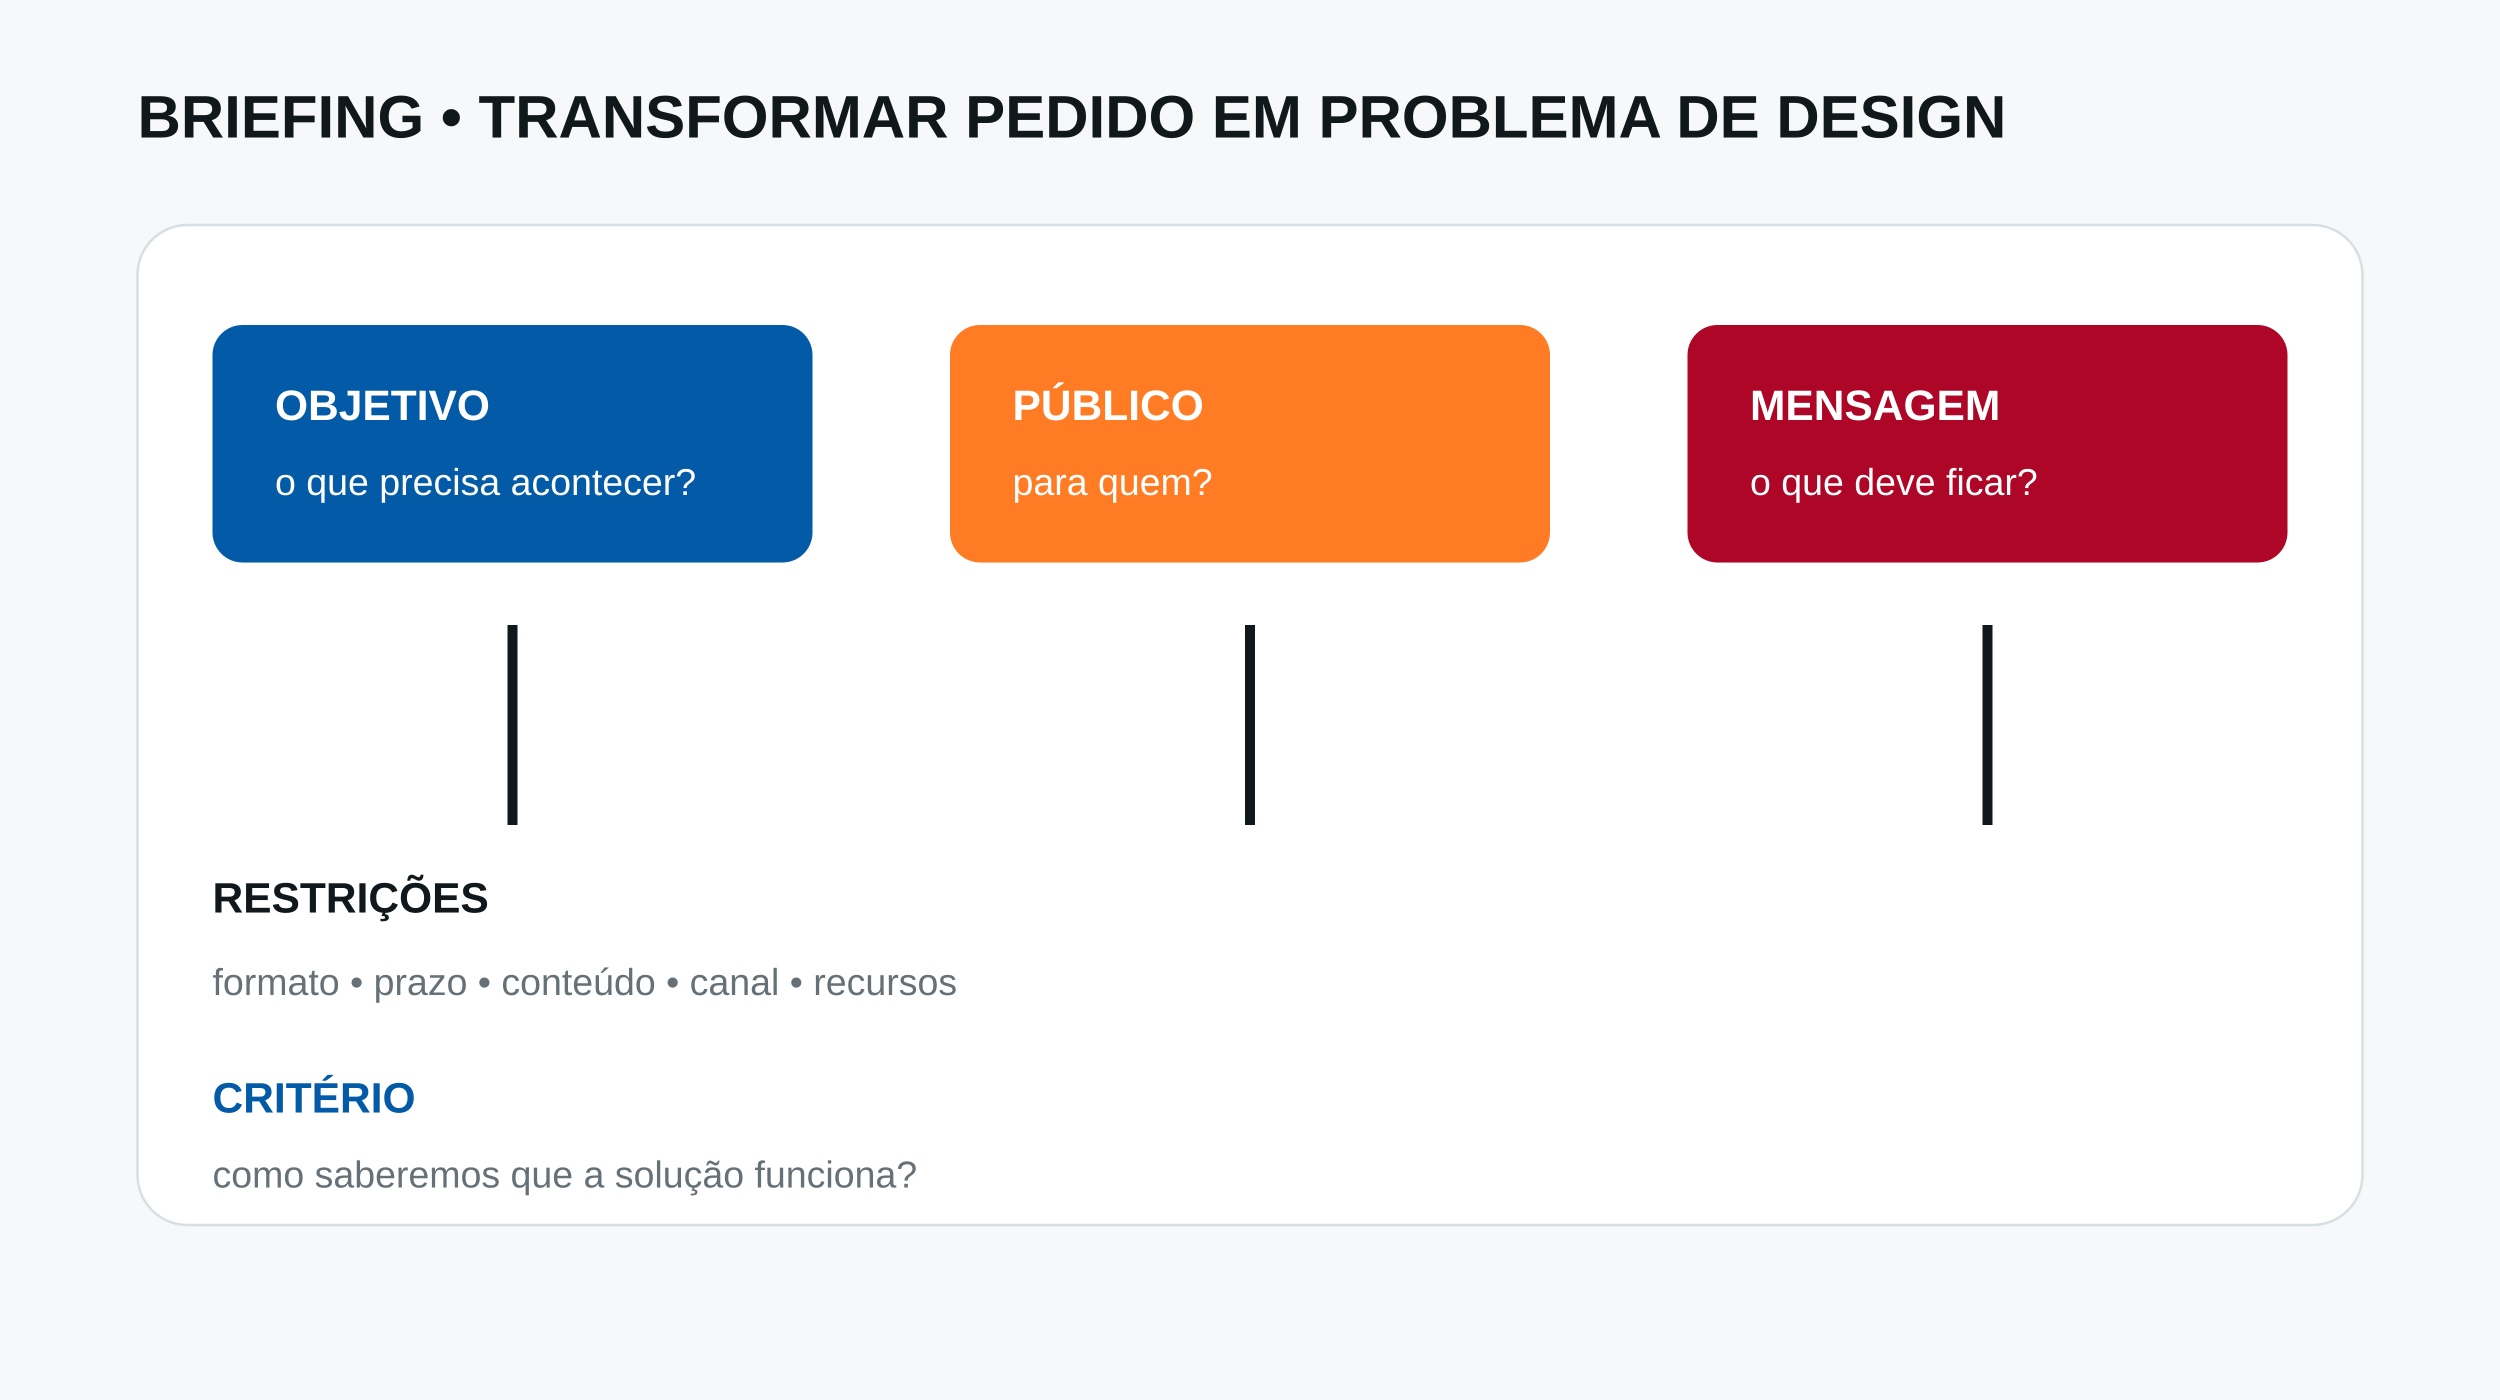
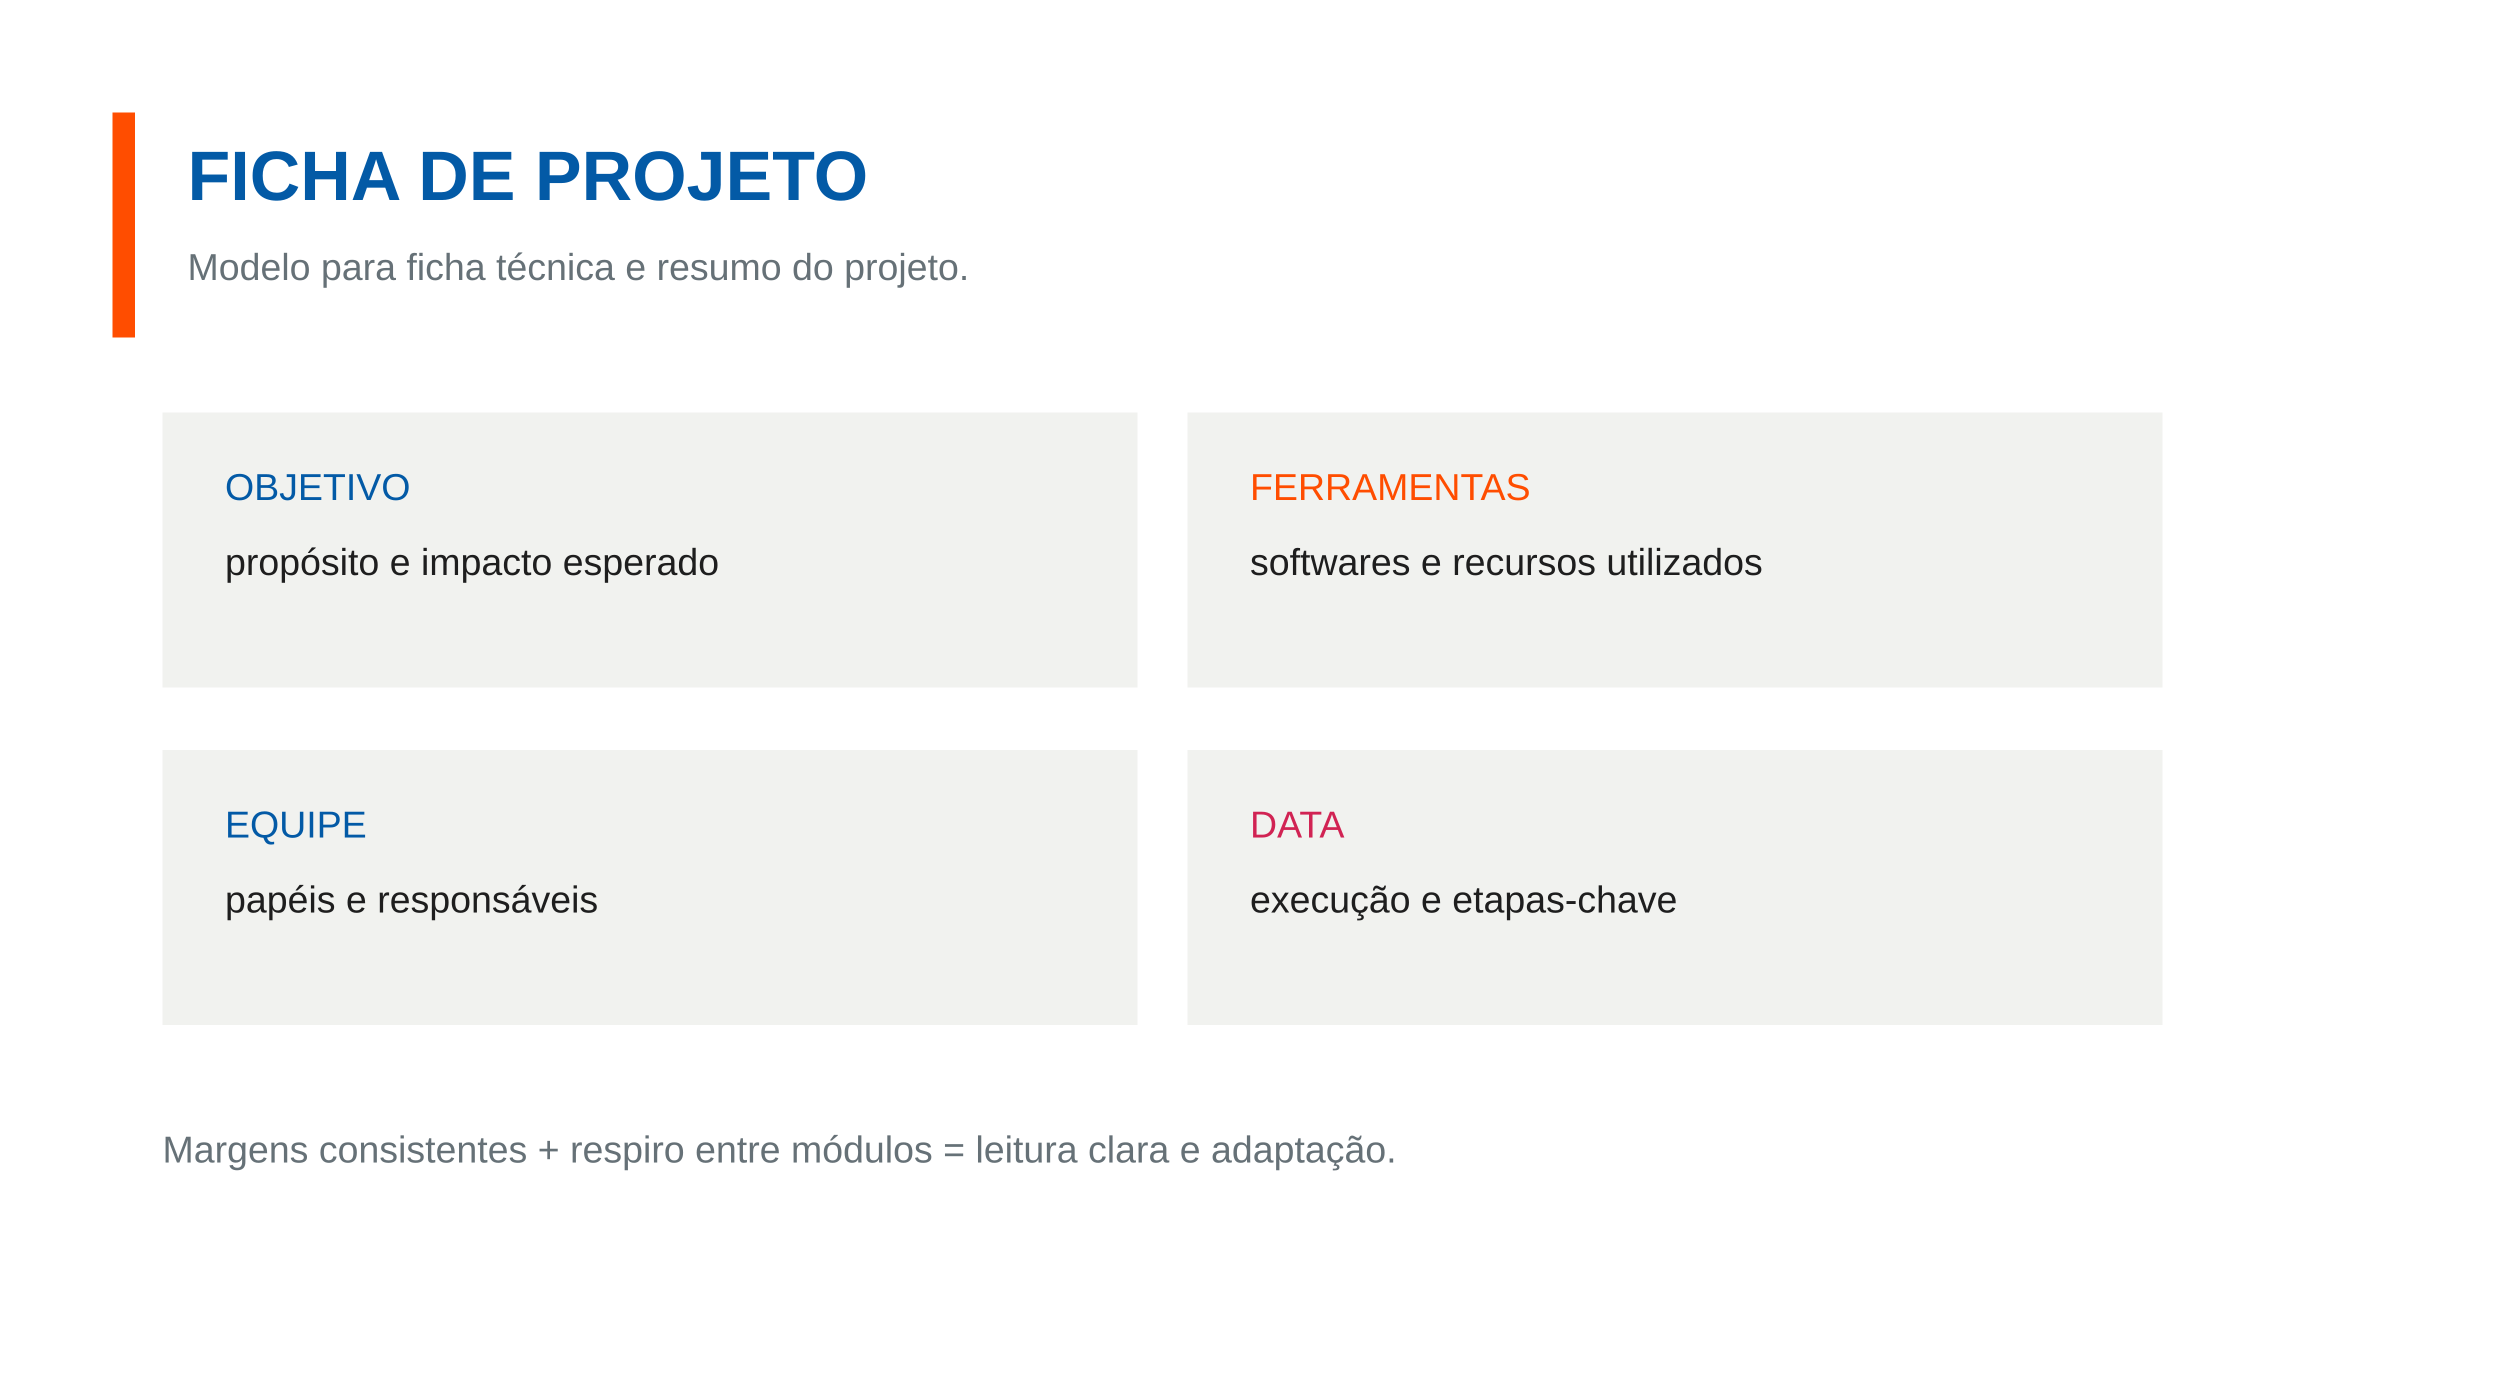
<svg xmlns="http://www.w3.org/2000/svg" viewBox="0 0 1000 560">
-   <rect width="1000" height="560" fill="#f7f8f9" />
-   <text x="55" y="55" font-family="Arial" font-size="24" font-weight="700" fill="#11181b">BRIEFING • TRANSFORMAR PEDIDO EM PROBLEMA DE DESIGN</text>
-   <rect x="55" y="90" width="890" height="400" rx="20" fill="#fff" stroke="#d7dfe3" />
-   <g font-family="Arial">
-     <rect x="85" y="130" width="240" height="95" rx="12" fill="#035aa6" />
-     <text x="110" y="168" font-size="17" font-weight="700" fill="#fff">OBJETIVO</text>
-     <text x="110" y="198" font-size="15" fill="#fff">o que precisa acontecer?</text>
-     <rect x="380" y="130" width="240" height="95" rx="12" fill="#ff7c24" />
-     <text x="405" y="168" font-size="17" font-weight="700" fill="#fff">PÚBLICO</text>
-     <text x="405" y="198" font-size="15" fill="#fff">para quem?</text>
-     <rect x="675" y="130" width="240" height="95" rx="12" fill="#ad0626" />
-     <text x="700" y="168" font-size="17" font-weight="700" fill="#fff">MENSAGEM</text>
-     <text x="700" y="198" font-size="15" fill="#fff">o que deve ficar?</text>
-     <line x1="205" y1="250" x2="205" y2="330" stroke="#11181b" stroke-width="4" />
-     <line x1="500" y1="250" x2="500" y2="330" stroke="#11181b" stroke-width="4" />
-     <line x1="795" y1="250" x2="795" y2="330" stroke="#11181b" stroke-width="4" />
-     <text x="85" y="365" font-size="17" font-weight="700" fill="#11181b">RESTRIÇÕES</text>
-     <text x="85" y="398" font-size="15" fill="#667177">formato • prazo • conteúdo • canal • recursos</text>
-     <text x="85" y="445" font-size="17" font-weight="700" fill="#035aa6">CRITÉRIO</text>
-     <text x="85" y="475" font-size="15" fill="#667177">como saberemos que a solução funciona?</text>
+   <style>text{font-family:Arial,sans-serif}.title{font-size:28px;font-weight:700}.small{font-size:15px}.blue{fill:#035aa6}.orange{fill:#ff4d00}.red{fill:#d12353}.ink{fill:#1e1e1e}.muted{fill:#667177}</style>
+   <rect width="1000" height="560" fill="#fff" />
+   <rect x="45" y="45" width="9" height="90" class="orange" />
+   <text x="75" y="80" class="title blue">FICHA DE PROJETO</text>
+   <text x="75" y="112" class="small muted">Modelo para ficha técnica e resumo do projeto.</text>
+   <g transform="translate(65 165)">
+     <rect width="390" height="110" fill="#f1f2ef" />
+     <text x="25" y="35" class="small blue">OBJETIVO</text>
+     <text x="25" y="65" class="small ink">propósito e impacto esperado</text>
  </g>
+   <g transform="translate(475 165)">
+     <rect width="390" height="110" fill="#f1f2ef" />
+     <text x="25" y="35" class="small orange">FERRAMENTAS</text>
+     <text x="25" y="65" class="small ink">softwares e recursos utilizados</text>
+   </g>
+   <g transform="translate(65 300)">
+     <rect width="390" height="110" fill="#f1f2ef" />
+     <text x="25" y="35" class="small blue">EQUIPE</text>
+     <text x="25" y="65" class="small ink">papéis e responsáveis</text>
+   </g>
+   <g transform="translate(475 300)">
+     <rect width="390" height="110" fill="#f1f2ef" />
+     <text x="25" y="35" class="small red">DATA</text>
+     <text x="25" y="65" class="small ink">execução e etapas-chave</text>
+   </g>
+   <text x="65" y="465" class="small muted">Margens consistentes + respiro entre módulos = leitura clara e adaptação.</text>
</svg>
